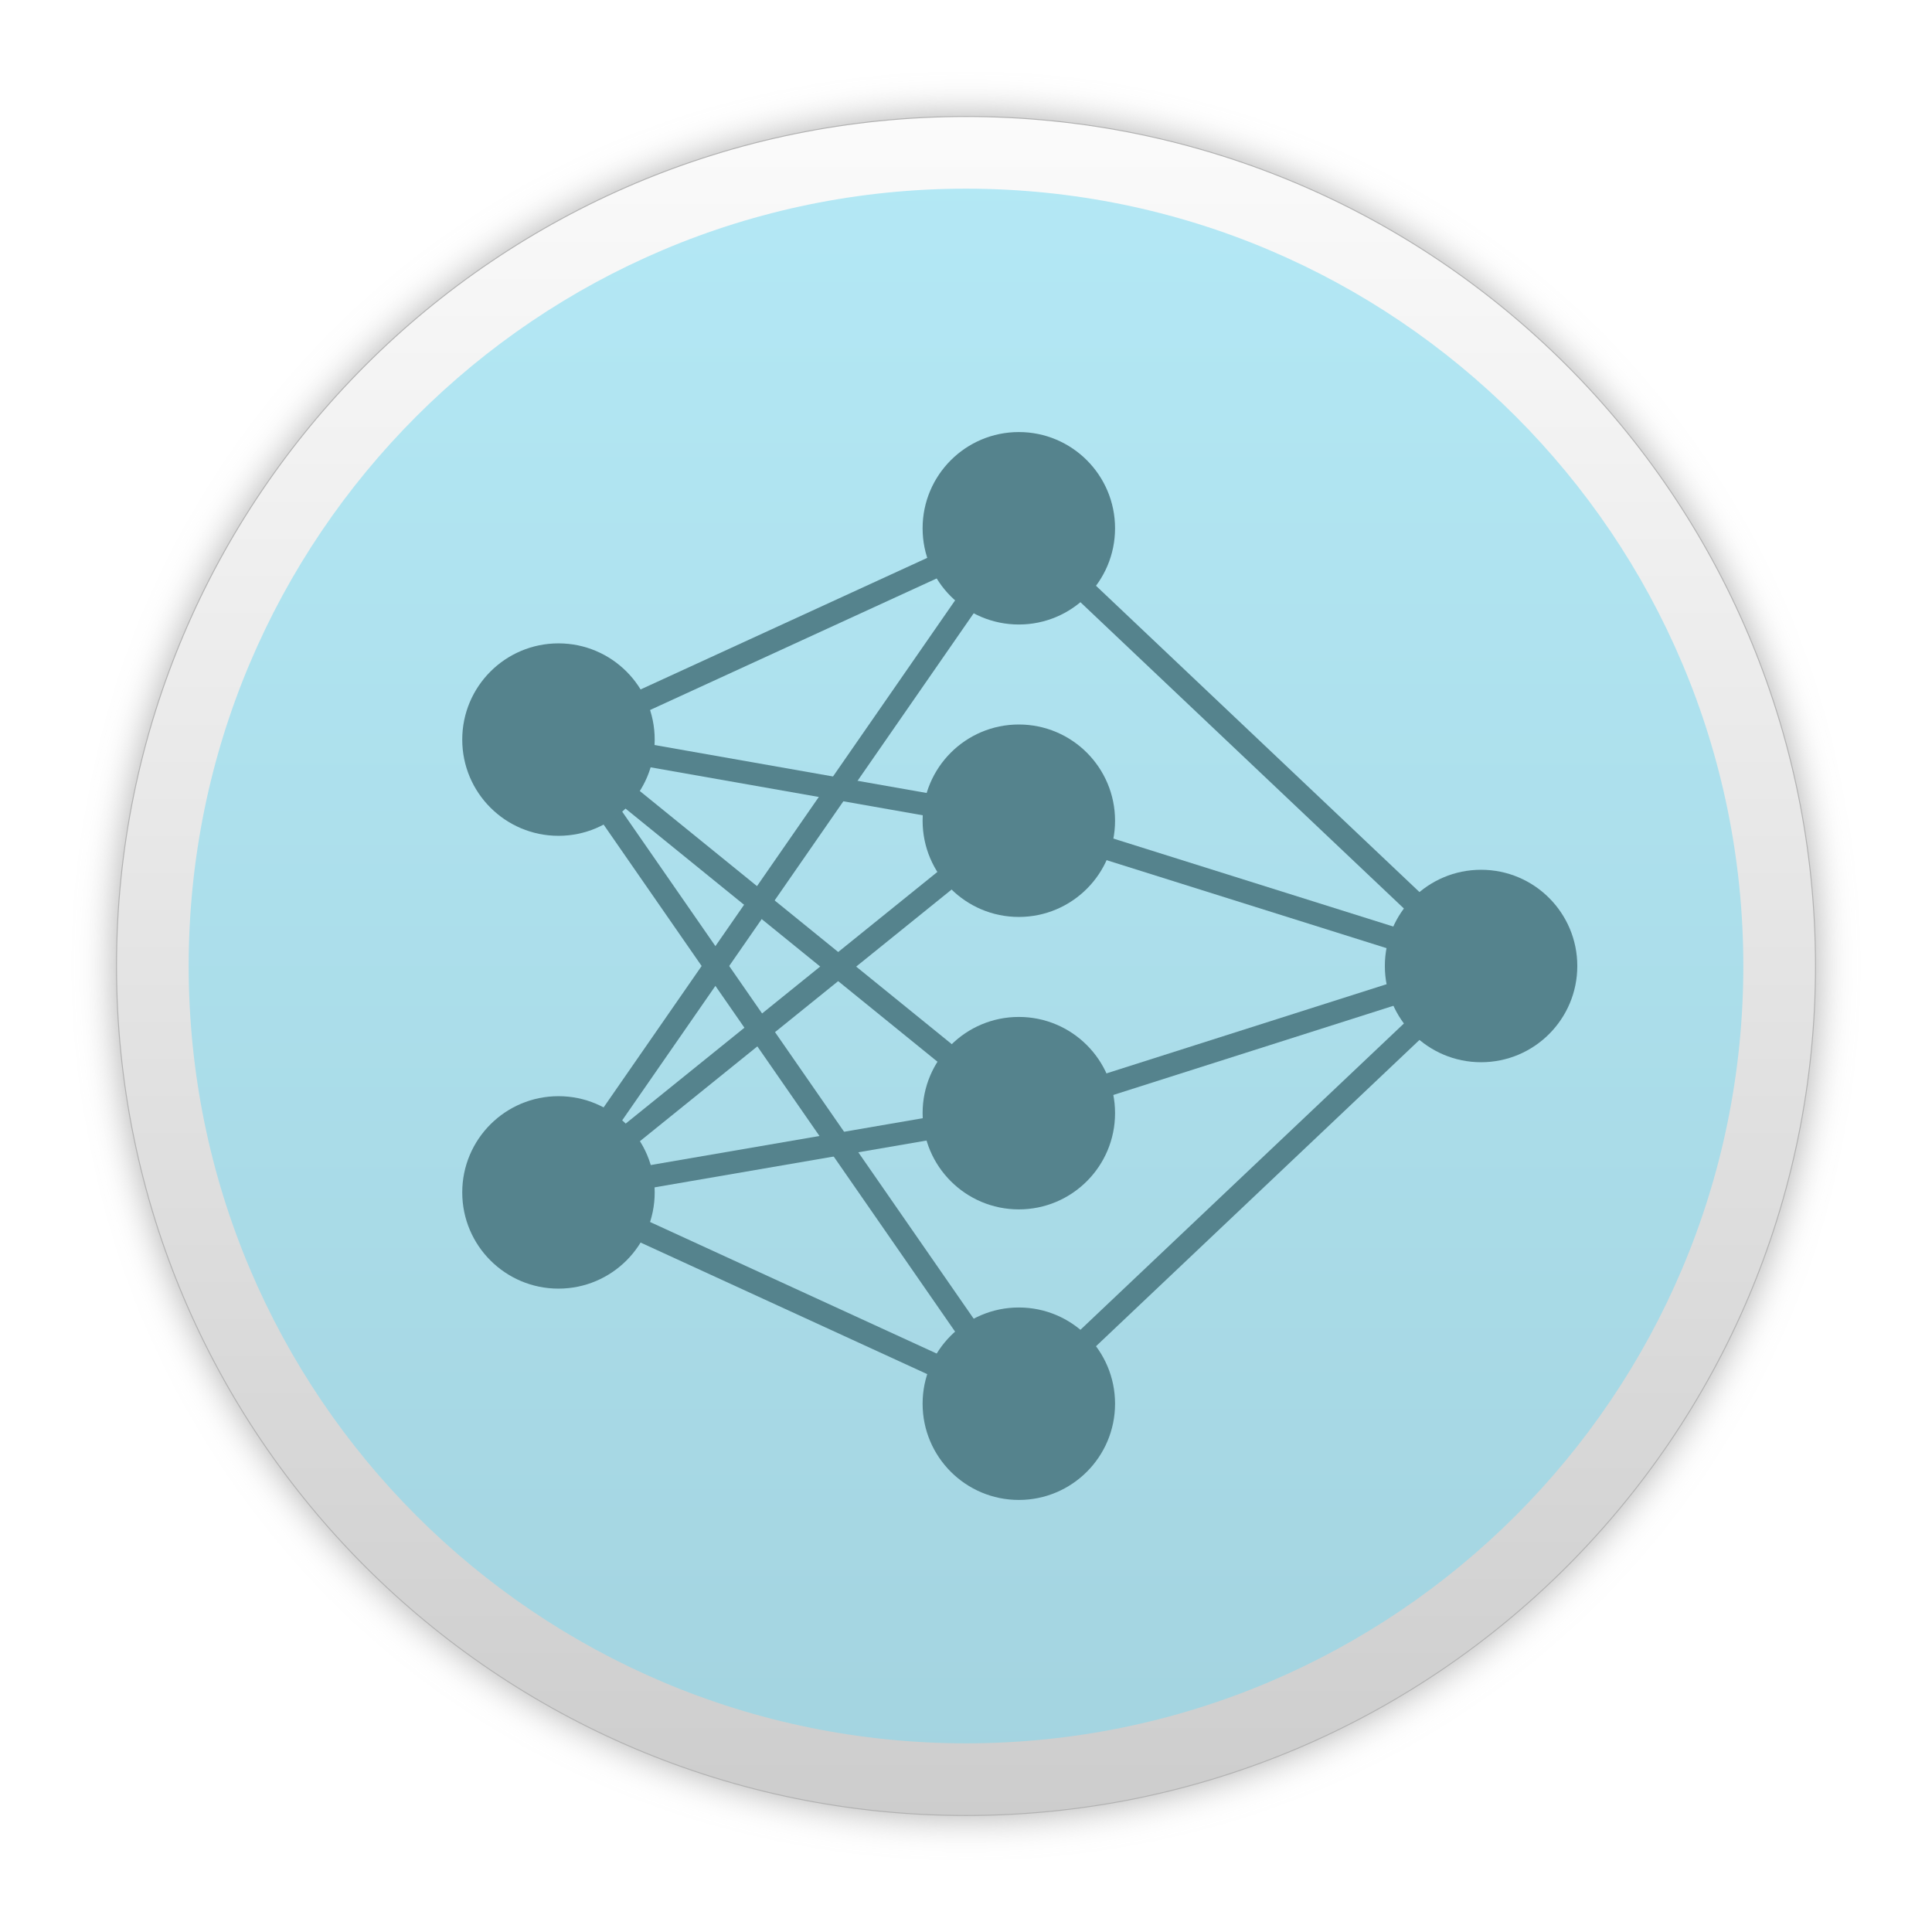
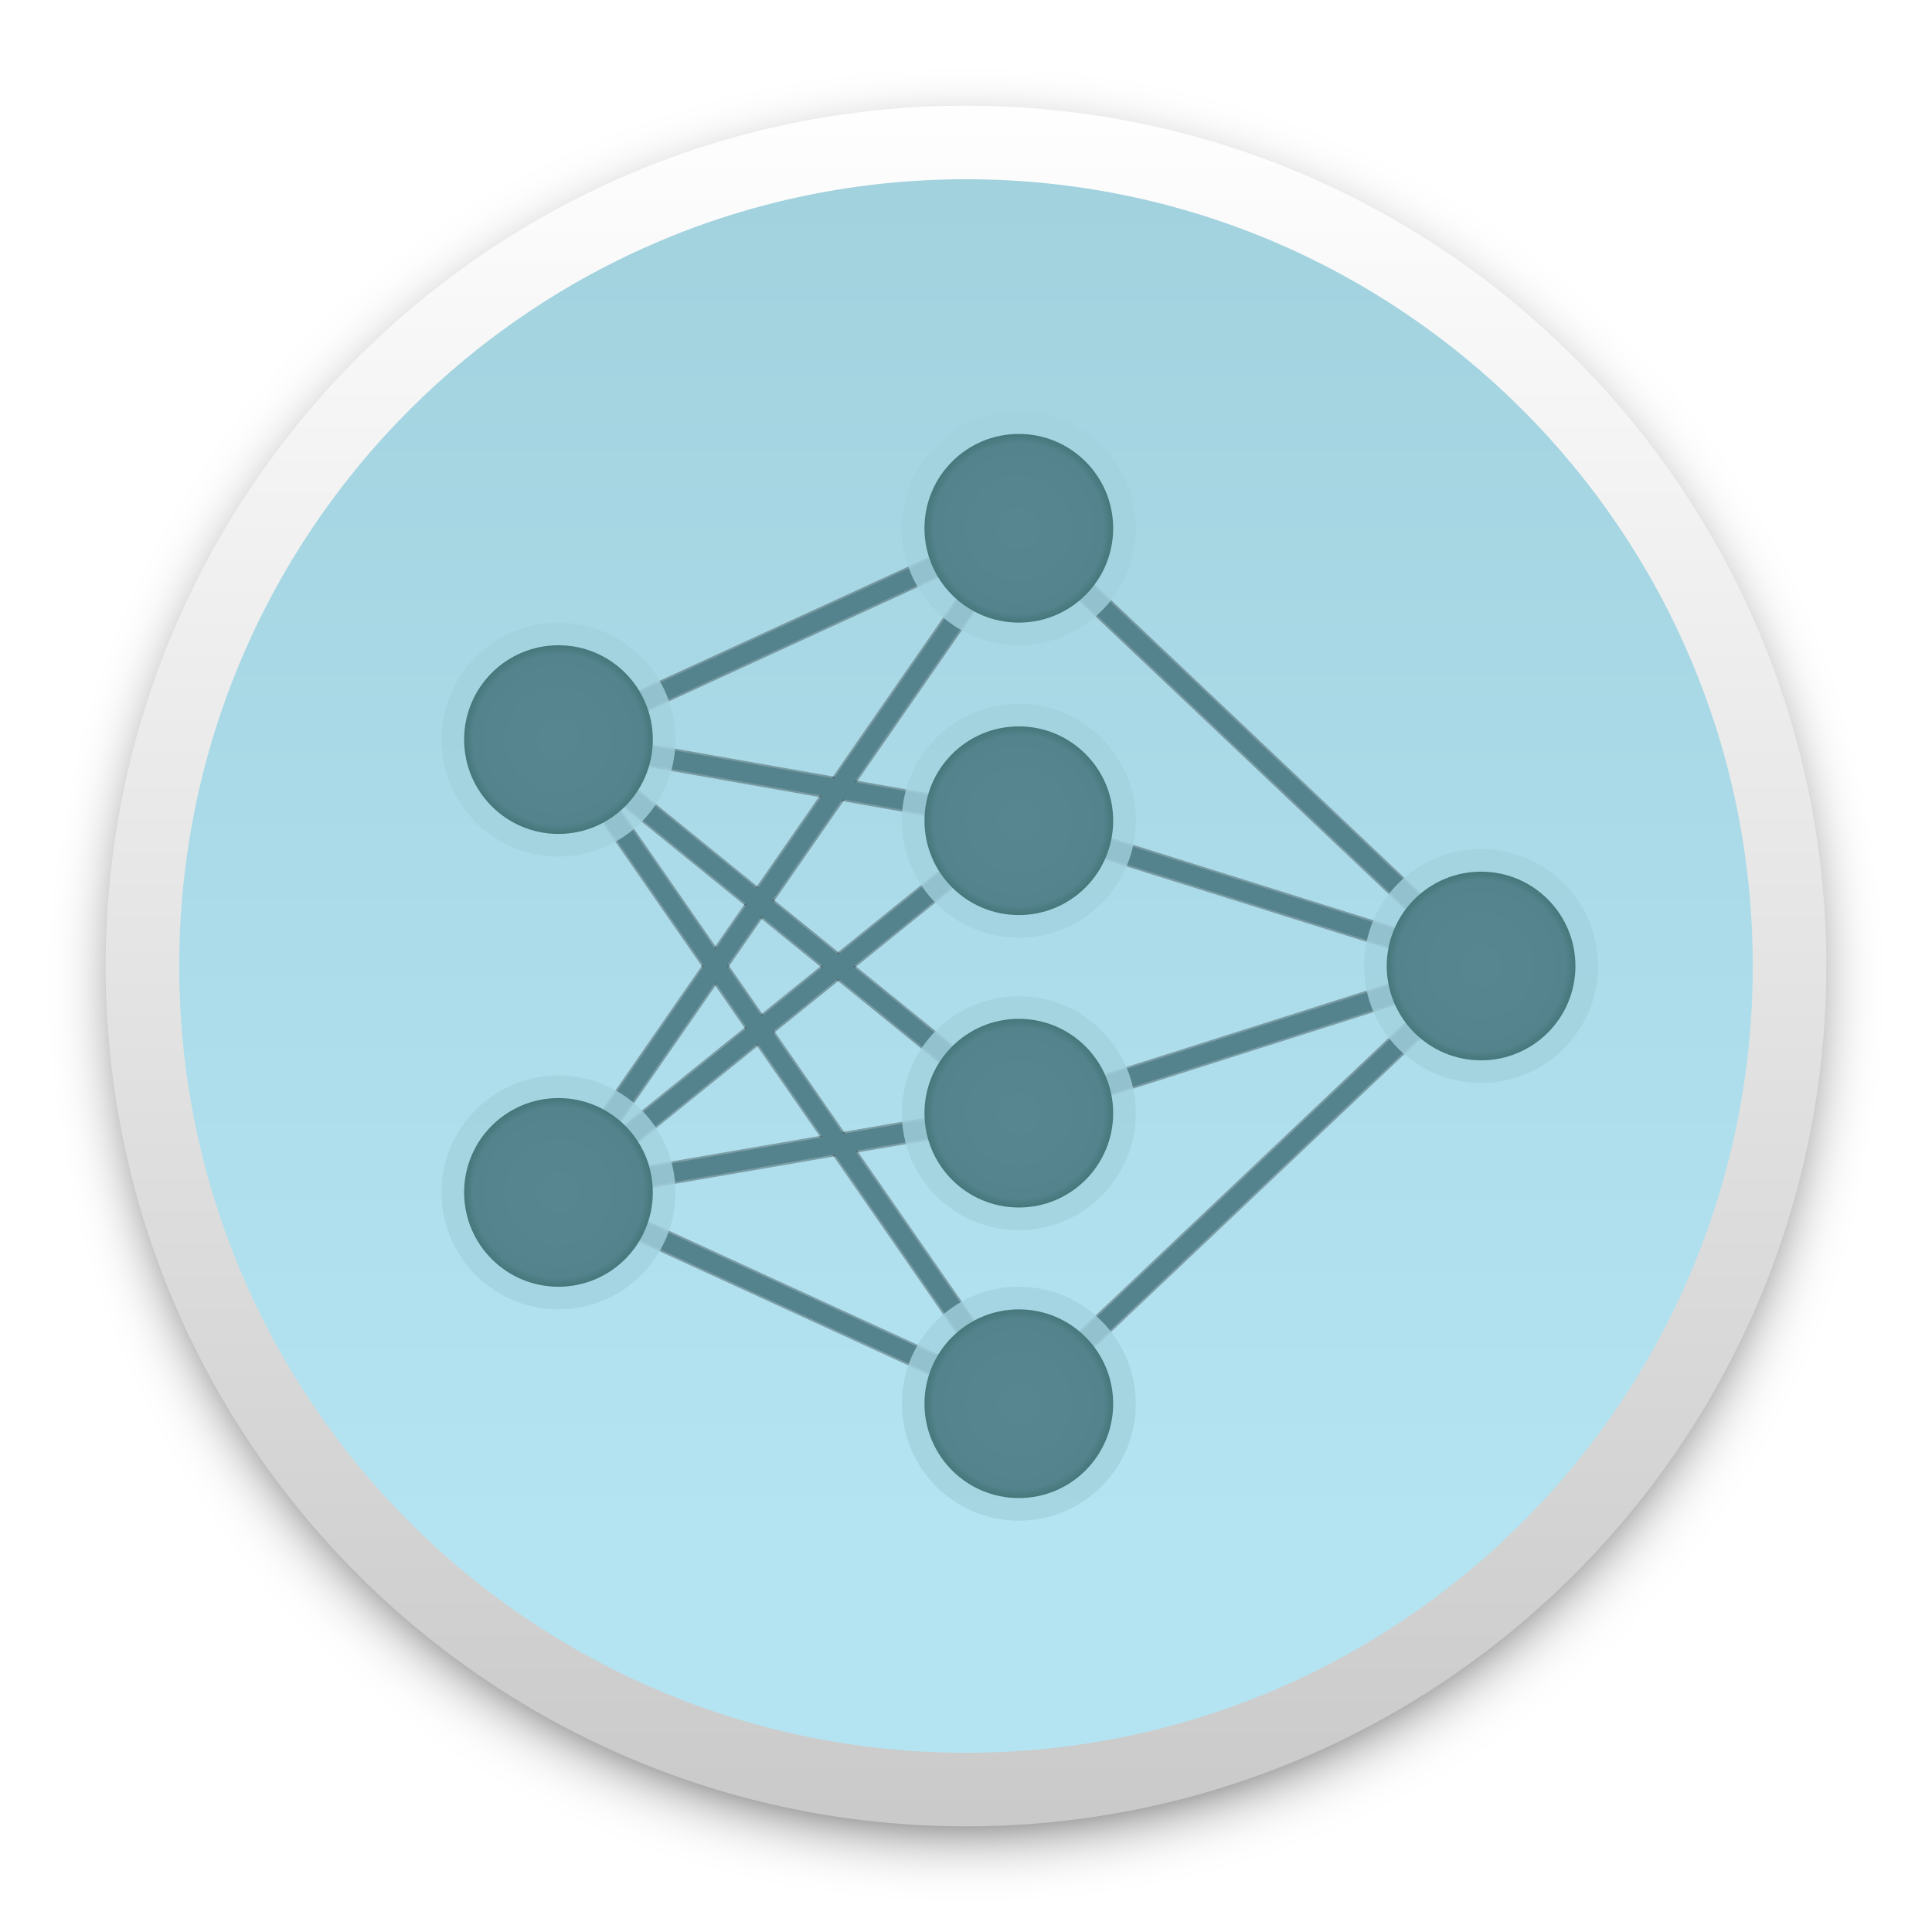
<svg xmlns="http://www.w3.org/2000/svg" width="1024" height="1024" viewBox="0 0 1024 1024">
-   <filter id="blur">
-     <feGaussianBlur in="SourceGraphic" stdDeviation="10" />
+   <filter id="dropshadow">
+     <feGaussianBlur in="SourceAlpha" stdDeviation="20" />
  </filter>
-   <linearGradient id="border" gradientUnits="userSpaceOnUse" x1="0" y1="0" x2="0" y2="1024">
+   <filter id="shadow">
+     <feGaussianBlur in="SourceGraphic" stdDeviation="5" />
+   </filter>
+   <linearGradient id="border" gradientUnits="userSpaceOnUse" x1="0" y1="62" x2="0" y2="962">
    <stop offset="0" stop-color="#fefefe" />
    <stop offset="1" stop-color="#cacaca" />
  </linearGradient>
-   <linearGradient id="background" gradientUnits="userSpaceOnUse" x1="0" y1="0" x2="0" y2="1024">
-     <stop offset="0" stop-color="#B5EAF7" />
-     <stop offset="1" stop-color="#A2D2DE" />
+   <radialGradient id="node" cx="0.5" cy="0.5">
+     <stop offset="0%" stop-color="#578691" />
+     <stop offset="90%" stop-color="#55838D" />
+     <stop offset="100%" stop-color="#44777a" />
+   </radialGradient>
+   <linearGradient id="background" gradientUnits="userSpaceOnUse" x1="0" y1="100" x2="0" y2="814">
+     <stop offset="0" stop-color="#A2D2DE" />
+     <stop offset="1" stop-color="#b4e4f2" />
  </linearGradient>
-   <circle cx="512" cy="512" r="450" fill="#aaaaaa" style="filter: url(#blur);" />
-   <circle cx="512" cy="512" r="450" stroke="#b1b1b1" style="filter: url(#dropshadow);" />
-   <circle cx="512" cy="512" r="450" fill="url(#border)" />
-   <circle cx="512" cy="512" r="412" fill="url(#background)" />
-   <line x1="296" y1="392" x2="540" y2="280" stroke-width="12" stroke="#55838D" />
-   <line x1="296" y1="632" x2="540" y2="280" stroke-width="12" stroke="#55838D" />
-   <line x1="296" y1="392" x2="540" y2="435" stroke-width="12" stroke="#55838D" />
-   <line x1="296" y1="632" x2="540" y2="435" stroke-width="12" stroke="#55838D" />
-   <line x1="296" y1="392" x2="540" y2="590" stroke-width="12" stroke="#55838D" />
-   <line x1="296" y1="632" x2="540" y2="590" stroke-width="12" stroke="#55838D" />
-   <line x1="296" y1="392" x2="540" y2="744" stroke-width="12" stroke="#55838D" />
-   <line x1="296" y1="632" x2="540" y2="744" stroke-width="12" stroke="#55838D" />
-   <line x1="540" y1="280" x2="785" y2="512" stroke-width="12" stroke="#55838D" />
-   <line x1="540" y1="435" x2="785" y2="512" stroke-width="12" stroke="#55838D" />
-   <line x1="540" y1="590" x2="785" y2="512" stroke-width="12" stroke="#55838D" />
-   <line x1="540" y1="744" x2="785" y2="512" stroke-width="12" stroke="#55838D" />
+   <circle cx="512" cy="522" r="438" style="filter: url(#dropshadow);" />
+   <circle cx="512" cy="512" r="456" fill="url(#border)" />
+   <circle cx="512" cy="512" r="417" fill="url(#background)" />
+   <line x1="296" y1="392" x2="540" y2="280" stroke-width="12" stroke="#000000" opacity="0.3" />
+   <line x1="296" y1="632" x2="540" y2="280" stroke-width="12" stroke="#000000" opacity="0.3" />
+   <line x1="296" y1="392" x2="540" y2="435" stroke-width="12" stroke="#000000" opacity="0.3" />
+   <line x1="296" y1="632" x2="540" y2="435" stroke-width="12" stroke="#000000" opacity="0.3" />
+   <line x1="296" y1="392" x2="540" y2="590" stroke-width="12" stroke="#000000" opacity="0.3" />
+   <line x1="296" y1="632" x2="540" y2="590" stroke-width="12" stroke="#000000" opacity="0.3" />
+   <line x1="296" y1="392" x2="540" y2="744" stroke-width="12" stroke="#000000" opacity="0.3" />
+   <line x1="296" y1="632" x2="540" y2="744" stroke-width="12" stroke="#000000" opacity="0.3" />
+   <line x1="540" y1="280" x2="785" y2="512" stroke-width="12" stroke="#000000" opacity="0.3" />
+   <line x1="540" y1="435" x2="785" y2="512" stroke-width="12" stroke="#000000" opacity="0.3" />
+   <line x1="540" y1="590" x2="785" y2="512" stroke-width="12" stroke="#000000" opacity="0.3" />
+   <line x1="540" y1="744" x2="785" y2="512" stroke-width="12" stroke="#000000" opacity="0.3" />
+   <line x1="296" y1="392" x2="540" y2="280" stroke-width="10" stroke="#55838D" opacity="1" />
+   <line x1="296" y1="632" x2="540" y2="280" stroke-width="10" stroke="#55838D" opacity="1" />
+   <line x1="296" y1="392" x2="540" y2="435" stroke-width="10" stroke="#55838D" opacity="1" />
+   <line x1="296" y1="632" x2="540" y2="435" stroke-width="10" stroke="#55838D" opacity="1" />
+   <line x1="296" y1="392" x2="540" y2="590" stroke-width="10" stroke="#55838D" opacity="1" />
+   <line x1="296" y1="632" x2="540" y2="590" stroke-width="10" stroke="#55838D" opacity="1" />
+   <line x1="296" y1="392" x2="540" y2="744" stroke-width="10" stroke="#55838D" opacity="1" />
+   <line x1="296" y1="632" x2="540" y2="744" stroke-width="10" stroke="#55838D" opacity="1" />
+   <line x1="540" y1="280" x2="785" y2="512" stroke-width="10" stroke="#55838D" opacity="1" />
+   <line x1="540" y1="435" x2="785" y2="512" stroke-width="10" stroke="#55838D" opacity="1" />
+   <line x1="540" y1="590" x2="785" y2="512" stroke-width="10" stroke="#55838D" opacity="1" />
+   <line x1="540" y1="744" x2="785" y2="512" stroke-width="10" stroke="#55838D" opacity="1" />
+   <line x1="296" y1="392" x2="540" y2="280" stroke-width="8" stroke="#55838D" opacity="1" />
+   <line x1="296" y1="632" x2="540" y2="280" stroke-width="8" stroke="#55838D" opacity="1" />
+   <line x1="296" y1="392" x2="540" y2="435" stroke-width="8" stroke="#55838D" opacity="1" />
+   <line x1="296" y1="632" x2="540" y2="435" stroke-width="8" stroke="#55838D" opacity="1" />
+   <line x1="296" y1="392" x2="540" y2="590" stroke-width="8" stroke="#55838D" opacity="1" />
+   <line x1="296" y1="632" x2="540" y2="590" stroke-width="8" stroke="#55838D" opacity="1" />
+   <line x1="296" y1="392" x2="540" y2="744" stroke-width="8" stroke="#55838D" opacity="1" />
+   <line x1="296" y1="632" x2="540" y2="744" stroke-width="8" stroke="#55838D" opacity="1" />
+   <line x1="540" y1="280" x2="785" y2="512" stroke-width="8" stroke="#55838D" opacity="1" />
+   <line x1="540" y1="435" x2="785" y2="512" stroke-width="8" stroke="#55838D" opacity="1" />
+   <line x1="540" y1="590" x2="785" y2="512" stroke-width="8" stroke="#55838D" opacity="1" />
+   <line x1="540" y1="744" x2="785" y2="512" stroke-width="8" stroke="#55838D" opacity="1" />
  <g transform="translate(296, 392)">
-     <circle cx="0" cy="0" r="51" fill="#55838D" />
+     <circle cx="0" cy="0" r="62" fill="#A2D2DE" opacity="0.8" />
+     <circle cx="0" cy="0" r="50" fill="url(#node)" opacity="1" />
  </g>
  <g transform="translate(296, 632)">
-     <circle cx="0" cy="0" r="51" fill="#55838D" />
+     <circle cx="0" cy="0" r="62" fill="#A2D2DE" opacity="0.8" />
+     <circle cx="0" cy="0" r="50" fill="url(#node)" opacity="1" />
  </g>
  <g transform="translate(540, 280)">
-     <circle cx="0" cy="0" r="51" fill="#55838D" />
+     <circle cx="0" cy="0" r="62" fill="#A2D2DE" opacity="0.8" />
+     <circle cx="0" cy="0" r="50" fill="url(#node)" opacity="1" />
  </g>
  <g transform="translate(540, 435)">
-     <circle cx="0" cy="0" r="51" fill="#55838D" />
+     <circle cx="0" cy="0" r="62" fill="#A2D2DE" opacity="0.8" />
+     <circle cx="0" cy="0" r="50" fill="url(#node)" opacity="1" />
  </g>
  <g transform="translate(540, 590)">
-     <circle cx="0" cy="0" r="51" fill="#55838D" />
+     <circle cx="0" cy="0" r="62" fill="#A2D2DE" opacity="0.8" />
+     <circle cx="0" cy="0" r="50" fill="url(#node)" opacity="1" />
  </g>
  <g transform="translate(540, 744)">
-     <circle cx="0" cy="0" r="51" fill="#55838D" />
+     <circle cx="0" cy="0" r="62" fill="#A2D2DE" opacity="0.8" />
+     <circle cx="0" cy="0" r="50" fill="url(#node)" opacity="1" />
  </g>
  <g transform="translate(785, 512)">
-     <circle cx="0" cy="0" r="51" fill="#55838D" />
+     <circle cx="0" cy="0" r="62" fill="#A2D2DE" opacity="0.8" />
+     <circle cx="0" cy="0" r="50" fill="url(#node)" opacity="1" />
  </g>
</svg>
